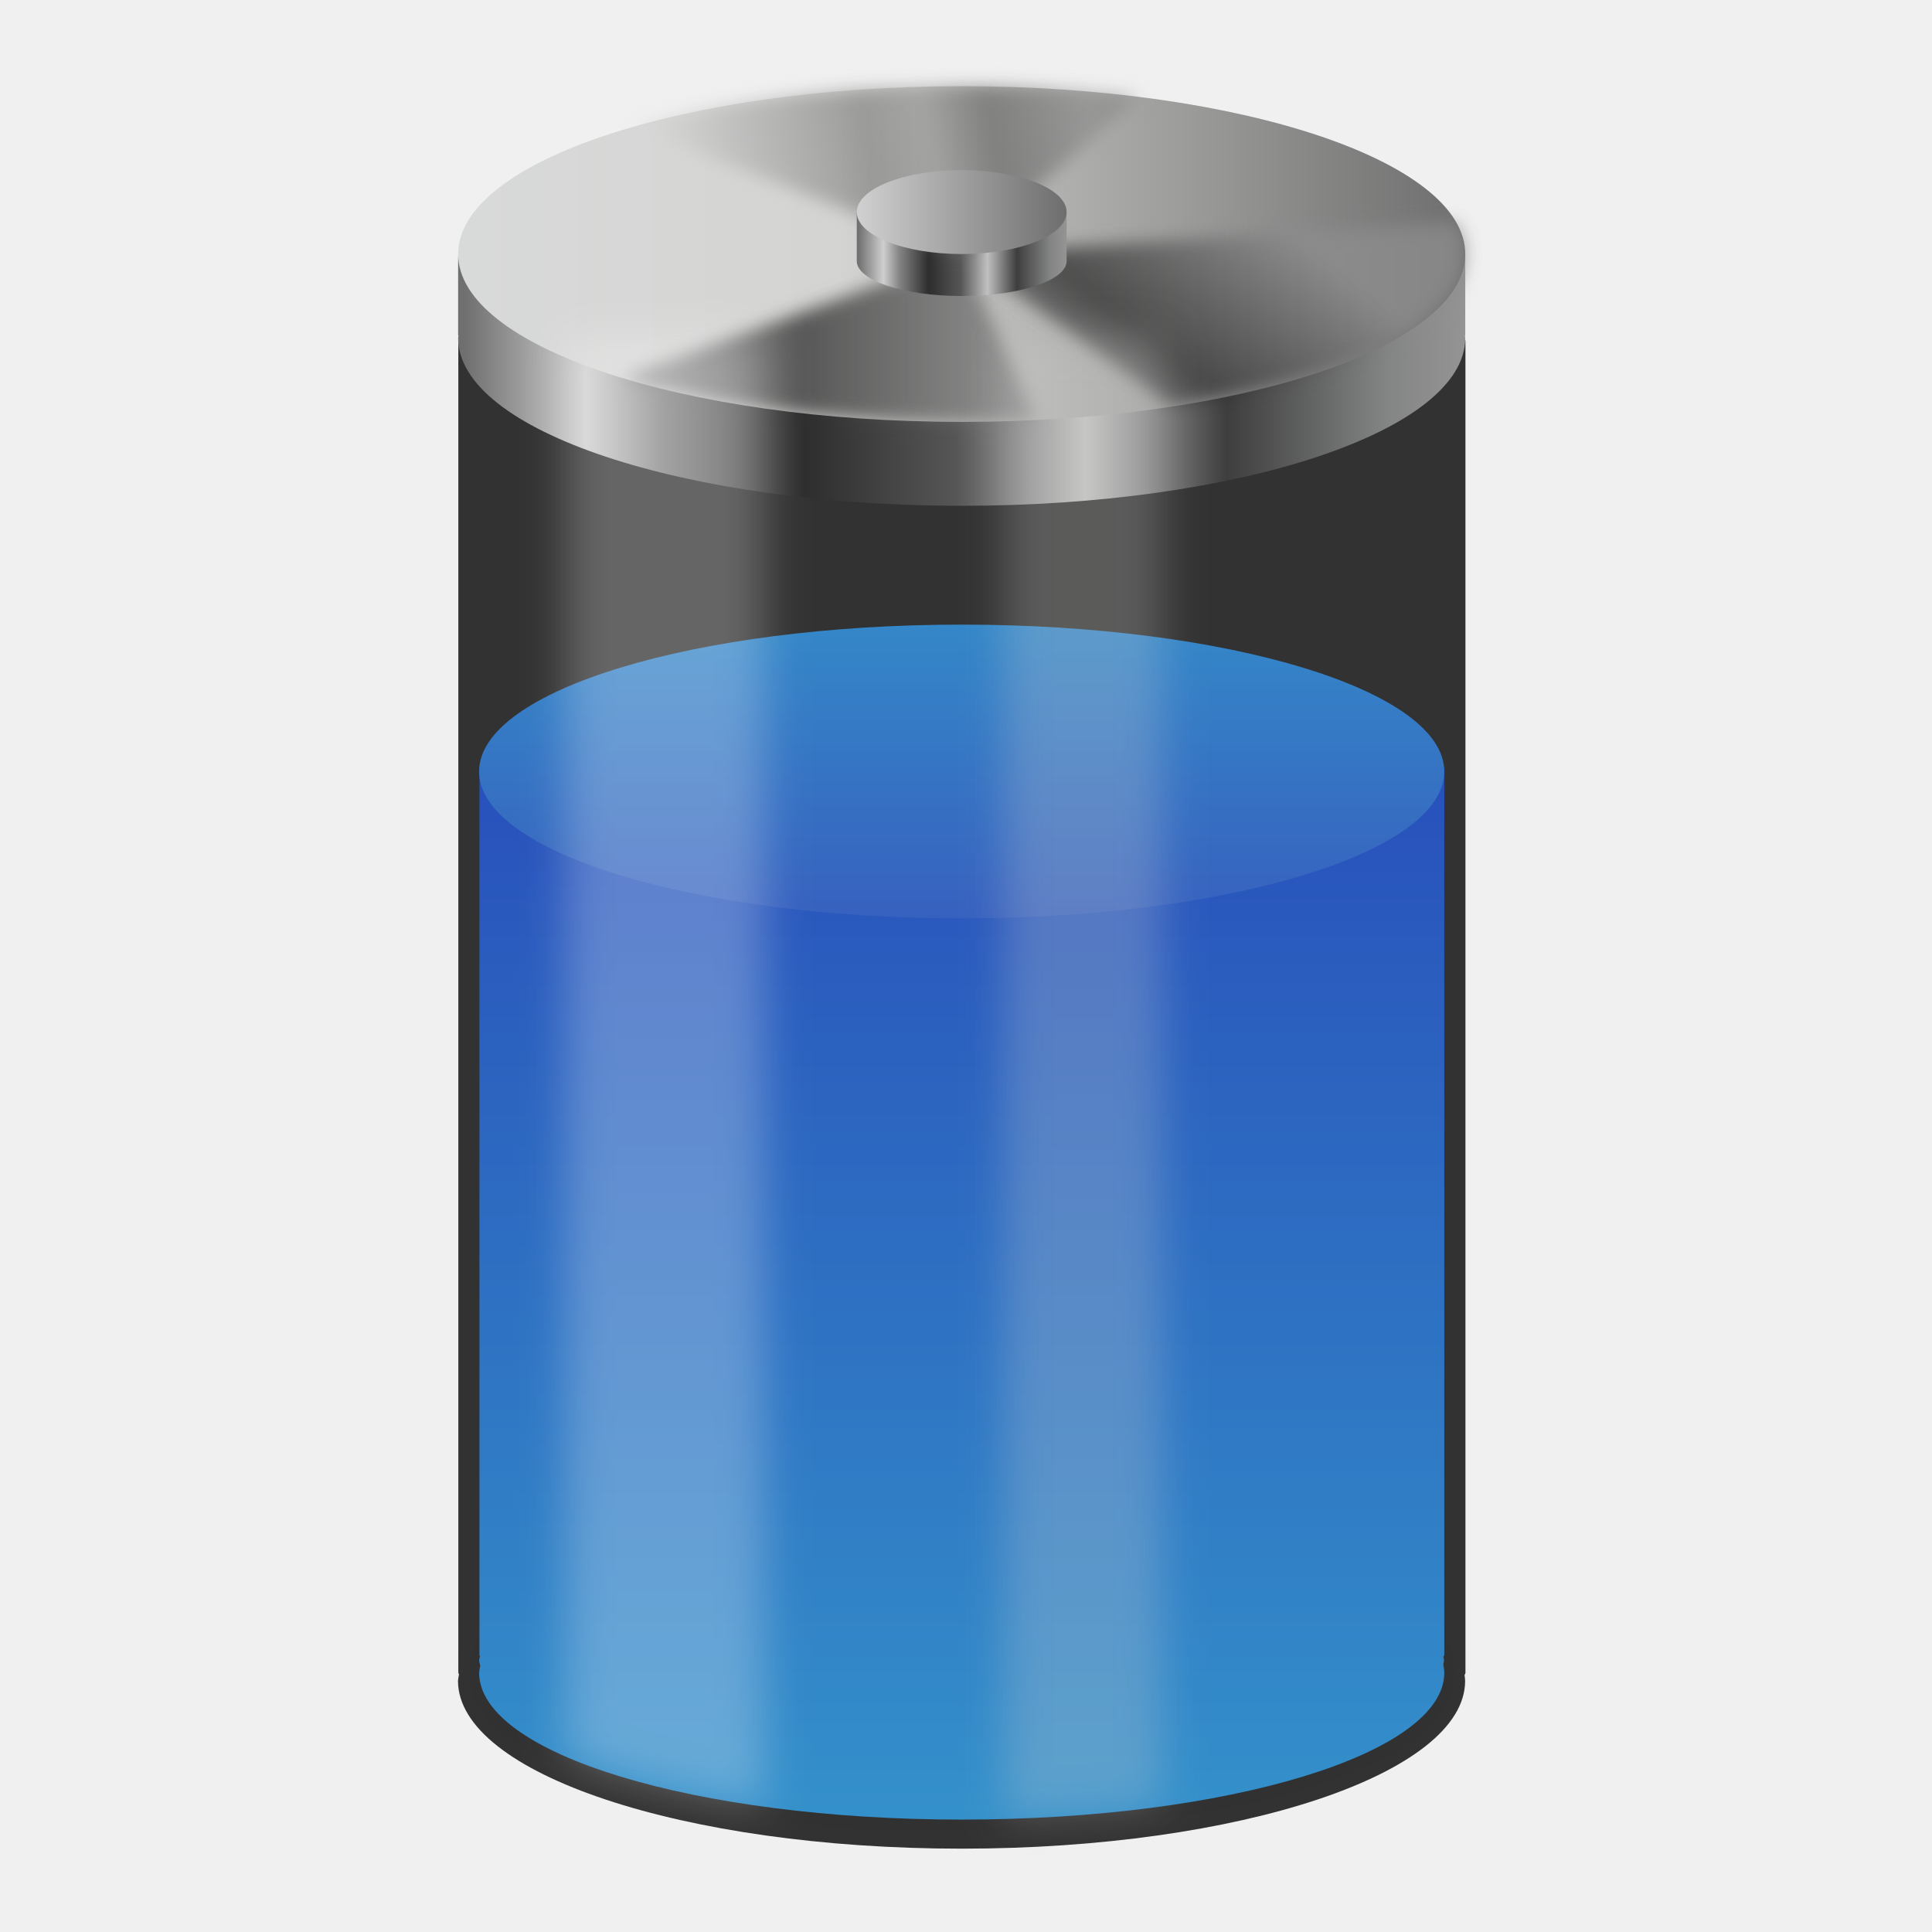
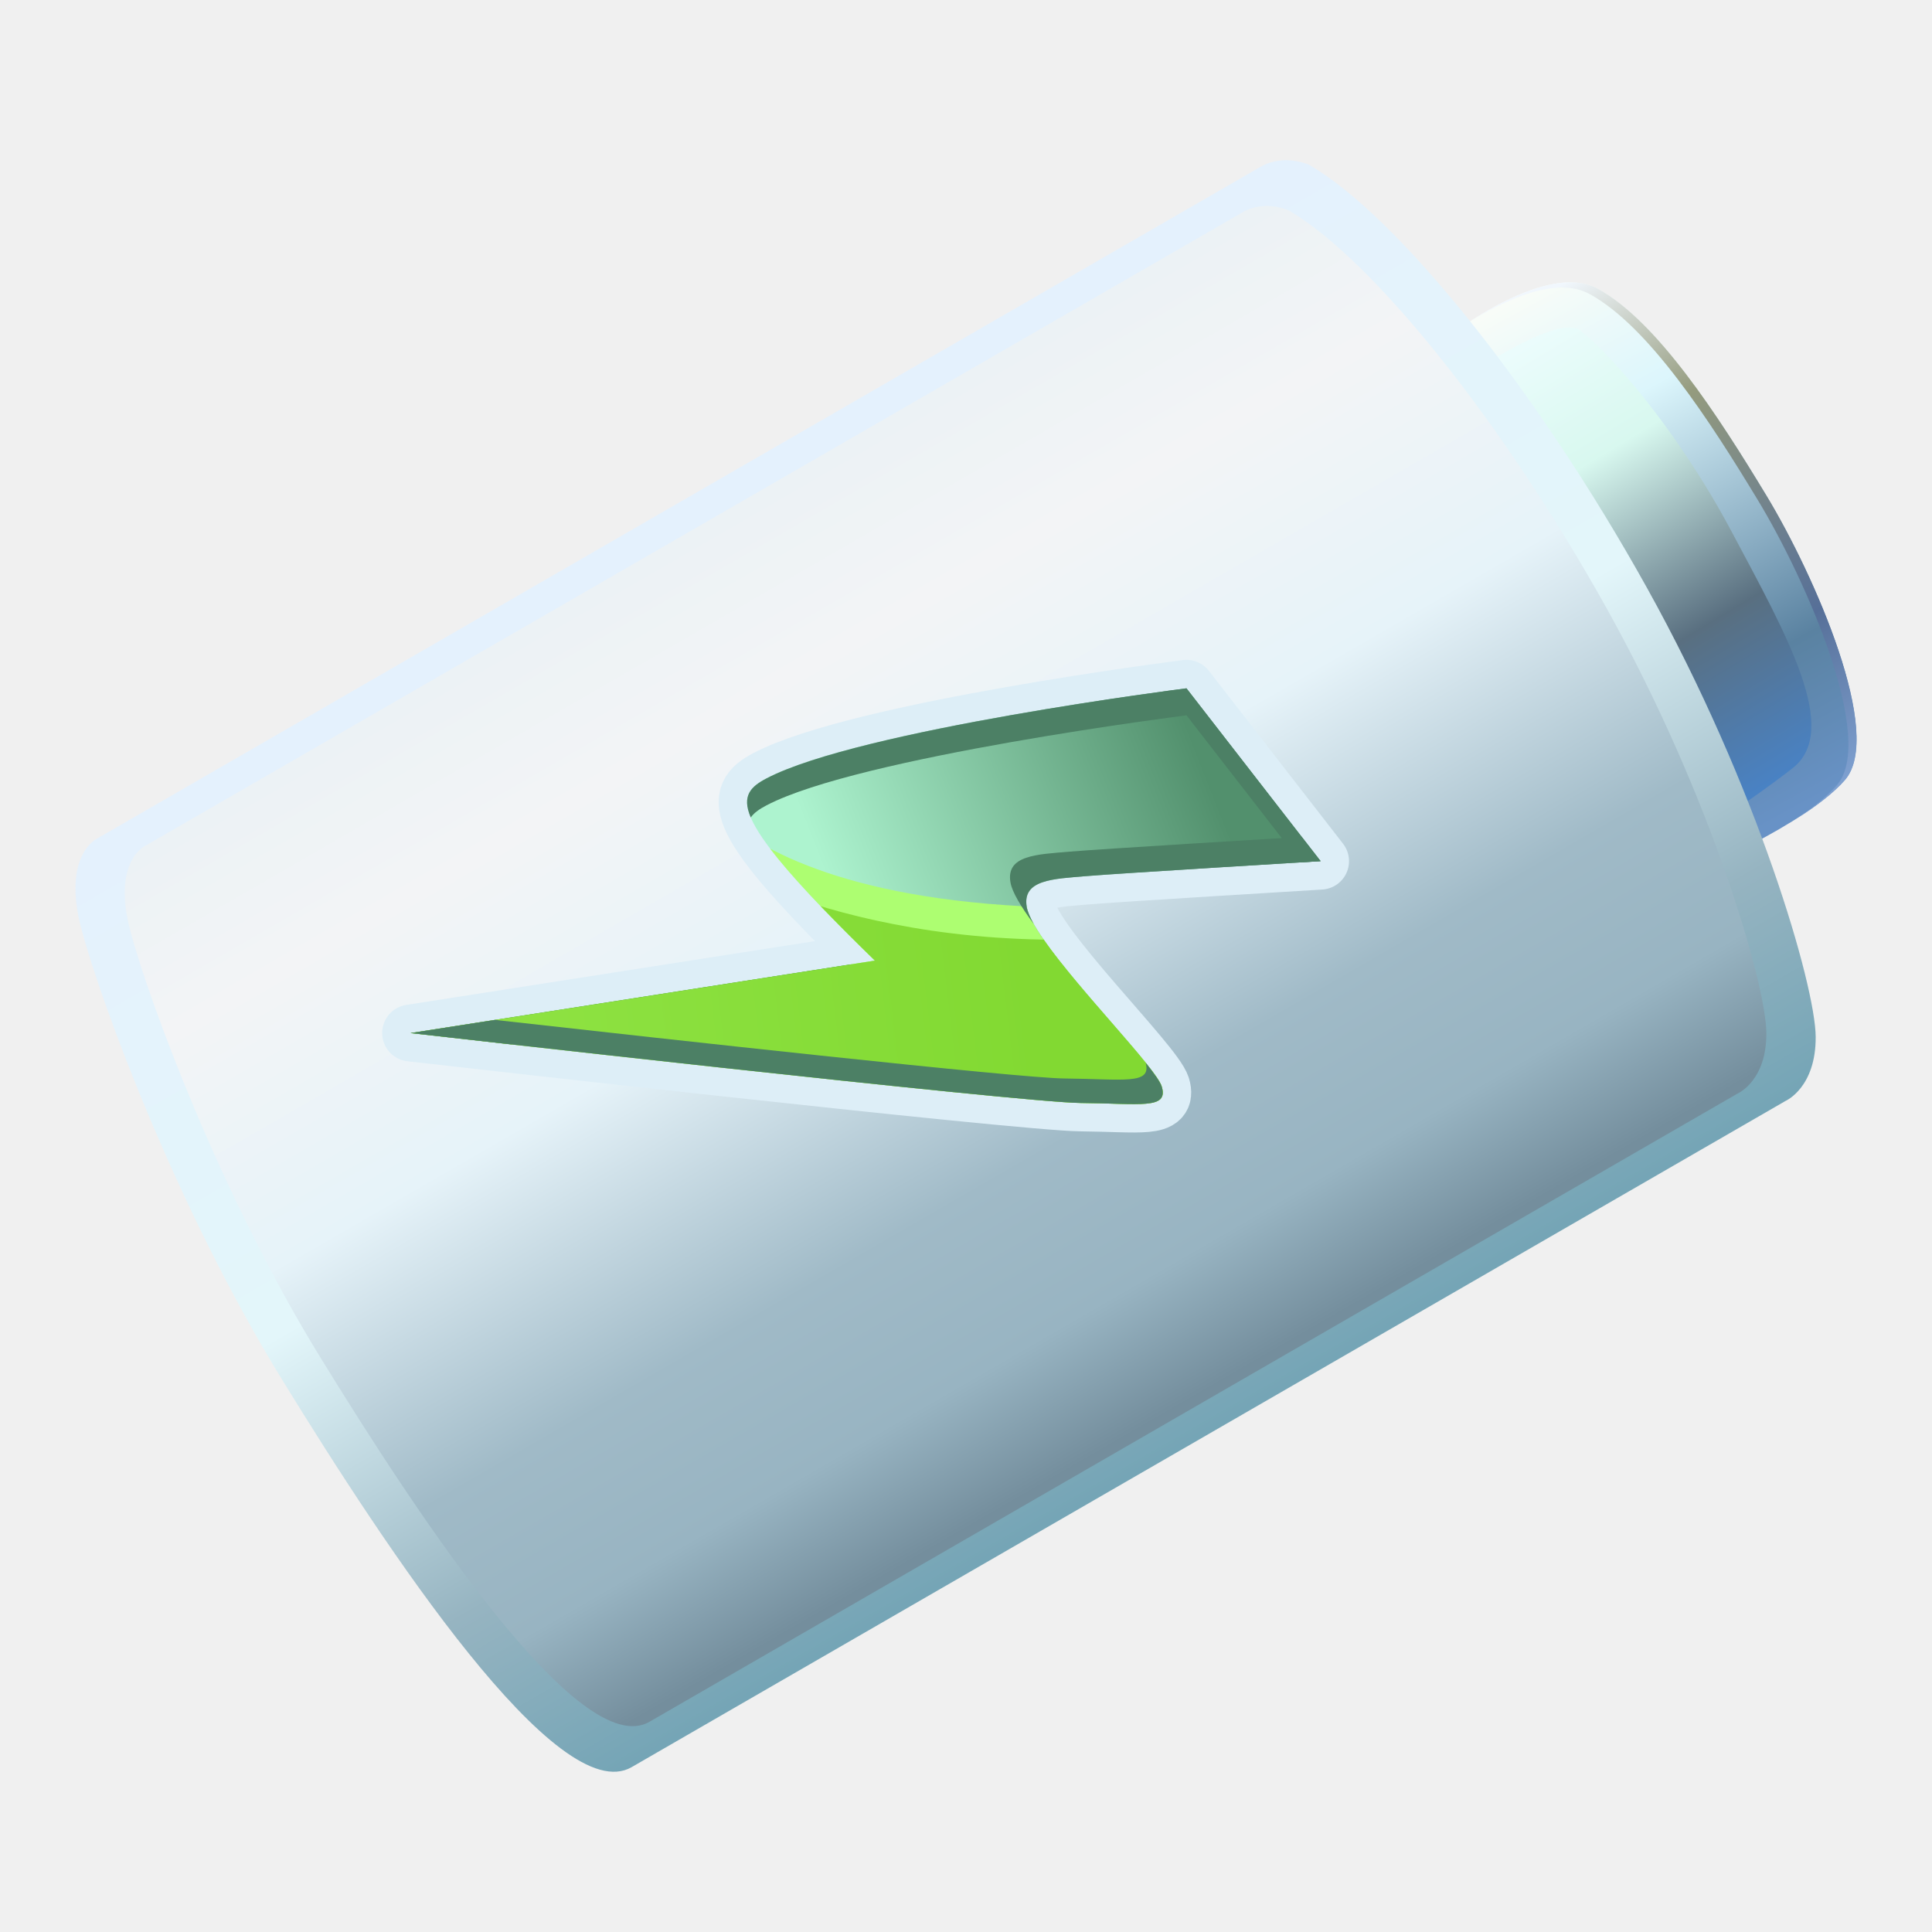
<svg xmlns="http://www.w3.org/2000/svg" xmlns:xlink="http://www.w3.org/1999/xlink" width="64" height="64" version="1.1" viewBox="0 0 16.933 16.933">
  <defs>
-     <linearGradient id="c-3">
-       <stop stop-color="#8d8d8d" offset="0" />
-       <stop stop-color="#2d2d2d" offset=".646" />
-       <stop stop-color="#808080" offset="1" />
+     <linearGradient id="linearGradient159554">
+       <stop stop-color="#8ee242" offset="0" />
+       <stop stop-color="#82d932" offset="1" />
    </linearGradient>
-     <linearGradient id="e">
-       <stop stop-color="#6f6f6f" offset="0" />
-       <stop stop-color="#cecfce" offset=".121" />
-       <stop stop-color="#848484" offset=".197" />
-       <stop stop-color="#2d2d2d" offset=".337" />
-       <stop stop-color="#565656" offset=".489" />
-       <stop stop-color="#c0c0c0" offset=".617" />
-       <stop stop-color="#3e3e3e" offset=".757" />
-       <stop stop-color="#848585" offset=".918" />
-       <stop stop-color="#969596" offset="1" />
+     <linearGradient id="linearGradient135298">
+       <stop stop-color="#52906d" offset="0" />
+       <stop stop-color="#adf3cf" offset="1" />
    </linearGradient>
-     <linearGradient id="m" x1="21" x2="45" y1="6" y2="6" gradientTransform="matrix(1.3222 0 0 1.3222 -11.876 .85724)" gradientUnits="userSpaceOnUse">
-       <stop stop-color="#d8d9d9" offset="0" />
-       <stop stop-color="#d4d4d2" offset=".372" />
-       <stop stop-color="#6d6d6d" offset="1" />
+     <linearGradient id="linearGradient110653">
+       <stop stop-color="#ecf2f5" offset="0" />
+       <stop stop-color="#f3f4f6" offset=".171" />
+       <stop stop-color="#e6f3f9" offset=".427" />
+       <stop stop-color="#a0bac7" offset=".711" />
+       <stop stop-color="#98b4c2" offset=".872" />
+       <stop stop-color="#748e9d" offset="1" />
    </linearGradient>
-     <linearGradient id="l" x1="21" x2="45" y1="6" y2="6" gradientTransform="matrix(.27546 0 0 .33056 22.513 5.5201)" gradientUnits="userSpaceOnUse">
-       <stop stop-color="#d0d0d0" offset="0" />
-       <stop stop-color="#6d6d6d" offset="1" />
+     <linearGradient id="linearGradient105830">
+       <stop stop-color="#e4f1fd" offset="0" />
+       <stop stop-color="#e3f6fa" offset=".49" />
+       <stop stop-color="#96b4c1" offset=".803" />
+       <stop stop-color="#75a5b6" offset="1" />
    </linearGradient>
-     <linearGradient id="k" x1="21" x2="45" y1="6" y2="6" gradientTransform="matrix(1.3222,0,0,1.3222,-11.876,3.5017)" gradientUnits="userSpaceOnUse" xlink:href="#e" />
-     <linearGradient id="j" x1="21" x2="45" y1="6" y2="6" gradientTransform="matrix(.27546 0 0 .27546 22.513 7.3951)" gradientUnits="userSpaceOnUse" xlink:href="#e" />
-     <linearGradient id="i" x1="34" x2="25" y1="8" y2="8" gradientTransform="translate(0,8.9806)" gradientUnits="userSpaceOnUse" xlink:href="#c-3" />
-     <filter id="a-6" x="-.051" y="-.125" width="1.101" height="1.25" color-interpolation-filters="sRGB">
-       <feGaussianBlur stdDeviation="0.208" />
-     </filter>
-     <linearGradient id="h" x1="38" x2="34" y1="4" y2="9" gradientTransform="translate(0,8.9806)" gradientUnits="userSpaceOnUse" xlink:href="#c-3" />
-     <linearGradient id="f" x1="35" x2="24.983" y1="3" y2="4.644" gradientTransform="translate(0,8.9806)" gradientUnits="userSpaceOnUse">
-       <stop stop-color="#818181" offset="0" />
-       <stop stop-color="#454545" offset=".222" />
-       <stop stop-color="#838383" offset=".375" />
-       <stop stop-color="#646563" offset=".515" />
-       <stop stop-color="#d6d6d5" offset="1" />
+     <linearGradient id="linearGradient66613">
+       <stop stop-color="#ebfcfc" offset="0" />
+       <stop stop-color="#d8f8ef" offset=".26" />
+       <stop stop-color="#596f80" offset=".65" />
+       <stop stop-color="#4883c8" offset="1" />
    </linearGradient>
-     <linearGradient id="o" x1="32" x2="32" y1="14.831" y2="21.831" gradientTransform="matrix(1.3222 0 0 1.3222 -10.747 .90394)" gradientUnits="userSpaceOnUse">
-       <stop stop-color="#3487c8" offset="0" />
-       <stop stop-color="#3761bf" offset="1" />
+     <linearGradient id="linearGradient35756">
+       <stop stop-color="#f1f7fd" offset="0" />
+       <stop stop-color="#949b7e" offset=".275" />
+       <stop stop-color="#566f98" offset=".719" />
+       <stop stop-color="#7ea0d0" offset="1" />
    </linearGradient>
-     <linearGradient id="n" x1="32" x2="32" y1="18.178" y2="43.309" gradientTransform="matrix(1.3222 0 0 1.3222 -10.747 .90394)" gradientUnits="userSpaceOnUse">
-       <stop stop-color="#2850bb" offset="0" />
-       <stop stop-color="#3491cb" stop-opacity=".996" offset="1" />
+     <linearGradient id="linearGradient8781">
+       <stop stop-color="#6892c6" offset="0" />
+       <stop stop-color="#5a82a1" offset=".258" />
+       <stop stop-color="#dcf6fc" offset=".759" />
+       <stop stop-color="#f8fcf8" offset="1" />
    </linearGradient>
-     <filter id="s" x="-.039" y="-.129" width="1.078" height="1.257" color-interpolation-filters="sRGB">
-       <feGaussianBlur stdDeviation="0.375" />
-     </filter>
-     <filter id="q" x="-.257" y="-.034" width="1.514" height="1.068" color-interpolation-filters="sRGB">
-       <feGaussianBlur stdDeviation="0.506" />
-     </filter>
-     <filter id="p" x="-.317" y="-.033" width="1.634" height="1.066" color-interpolation-filters="sRGB">
-       <feGaussianBlur stdDeviation="0.498" />
-     </filter>
+     <linearGradient id="linearGradient8783" x1="58.975" x2="55.07" y1="3.758" y2="-3.389" gradientUnits="userSpaceOnUse" xlink:href="#linearGradient8781" />
+     <linearGradient id="linearGradient35758" x1="210.9" x2="225.83" y1="-13.819" y2="12.34" gradientUnits="userSpaceOnUse" xlink:href="#linearGradient35756" />
+     <linearGradient id="linearGradient66615" x1="55.1" x2="58.802" y1="-2.689" y2="3.435" gradientUnits="userSpaceOnUse" xlink:href="#linearGradient66613" />
+     <linearGradient id="linearGradient105832" x1="43.232" x2="50.706" y1="-.515" y2="12.432" gradientUnits="userSpaceOnUse" xlink:href="#linearGradient105830" />
+     <linearGradient id="linearGradient110655" x1="43.357" x2="50.313" y1=".037" y2="12.085" gradientUnits="userSpaceOnUse" xlink:href="#linearGradient110653" />
+     <linearGradient id="linearGradient135300" x1="50.426" x2="45.343" y1="2.289" y2="4.292" gradientUnits="userSpaceOnUse" xlink:href="#linearGradient135298" />
+     <linearGradient id="linearGradient159556" x1="155.76" x2="182.62" y1="25.058" y2="21.826" gradientUnits="userSpaceOnUse" xlink:href="#linearGradient159554" />
  </defs>
-   <g transform="matrix(.26458 0 0 .26458 .077291 -.18344)" image-rendering="optimizeSpeed">
-     <g transform="matrix(1.0513 0 0 1.0513 -1.6184 -.18192)" fill-rule="evenodd">
-       <g stroke-width="1.322">
-         <path d="m15.884 11.407c-0.1 0-0.181 0.081-0.181 0.181v41.95c0 0.02 0.015 0.034 0.021 0.052a15.867 5.289 0 0 0-0.031 0.204 15.867 5.289 0 0 0 15.867 5.289 15.867 5.289 0 0 0 15.867-5.289 15.867 5.289 0 0 0-0.018-0.183c0.011-0.024 0.028-0.044 0.028-0.072v-41.95c0-0.1-0.081-0.181-0.181-0.181z" fill="#323232" style="paint-order:stroke fill markers" />
-         <path d="m31.564 6.193a15.867 5.289 0 0 0-13.726 2.644h-2.056c-0.047 0-0.085 0.038-0.085 0.085v2.474c0 0.006 0.009 5e-3 0.01 0.01a15.867 5.289 0 0 0-0.01 0.075 15.867 5.289 0 0 0 15.867 5.289 15.867 5.289 0 0 0 15.867-5.289 15.867 5.289 0 0 0-0.008-0.077c6.56e-4 -0.004 0.008-0.003 0.008-0.008v-2.474c0-0.047-0.038-0.085-0.085-0.085h-2.061a15.867 5.289 0 0 0-13.721-2.644z" fill="url(#k)" style="paint-order:stroke fill markers" />
-         <ellipse cx="31.564" cy="8.837" rx="15.867" ry="5.289" fill="url(#m)" style="paint-order:stroke fill markers" />
-       </g>
-       <path transform="matrix(1.3222,0,0,1.3222,-10.747,-10.97)" d="m33.79 18.936a12 4 0 0 1-9.881-1.001l8.091-2.954z" fill="url(#i)" filter="url(#a-6)" opacity=".75" style="paint-order:stroke fill markers" />
-       <path transform="matrix(1.3222,0,0,1.3222,-10.747,-10.97)" d="m43.783 14.223a12 4 0 0 1-6.765 4.391l-5.017-3.634z" fill="url(#h)" filter="url(#a-6)" opacity=".75" style="paint-order:stroke fill markers" />
-       <path d="m31.564 6.964c-1.18 3.755e-4 -2.27 0.21-2.86 0.551h-0.428c-0.01 0-0.018 0.008-0.018 0.018v1.507c0 0.001 2e-3 0.001 0.002 0.002-8.16e-4 0.005-0.002 0.01-0.002 0.016 2e-6 0.609 1.48 1.102 3.306 1.102s3.306-0.493 3.306-1.102c-4.11e-4 -0.005-9.4e-4 -0.011-0.002-0.016 1.36e-4 -8.542e-4 0.002-7.273e-4 0.002-0.002v-1.507c0-0.01-0.008-0.018-0.018-0.018h-0.429c-0.59-0.34-1.679-0.55-2.858-0.551z" fill="url(#j)" stroke-width="1.322" style="paint-order:stroke fill markers" />
-       <path transform="matrix(1.3222,0,0,1.3222,-10.747,-10.97)" d="m24.143 11.957a12 4 0 0 1 12.08-0.721l-4.223 3.744z" fill="url(#f)" filter="url(#a-6)" opacity=".5" style="paint-order:stroke fill markers" />
-       <ellipse cx="31.564" cy="7.515" rx="3.306" ry="1.322" fill="url(#l)" stroke-width="1.322" style="paint-order:stroke fill markers" />
-       <ellipse transform="matrix(1.3222,0,0,1.3222,-10.747,-10.97)" cx="32" cy="48.789" rx="11.5" ry="3.5" fill-opacity=".996" filter="url(#s)" opacity=".05" style="paint-order:stroke fill markers" />
-       <path d="m16.542 24.939c-0.096 0-0.173 0.055-0.173 0.121v27.921c0 0.013 0.012 0.024 0.018 0.036a15.2 3.52 0 0 0-0.028 0.134 15.2 3.52 0 0 0 0.036 0.168 15.206 4.628 0 0 0-0.036 0.22 15.206 4.628 0 0 0 15.206 4.628 15.206 4.628 0 0 0 15.206-4.628 15.206 4.628 0 0 0-0.031-0.258 15.2 3.52 0 0 0 0.021-0.129 15.2 3.52 0 0 0-0.018-0.121c0.011-0.016 0.028-0.03 0.028-0.049v-27.921c0-0.067-0.077-0.121-0.173-0.121z" fill="url(#n)" stroke-width="1.322" style="paint-order:stroke fill markers" />
-       <ellipse cx="31.564" cy="25.142" rx="15.206" ry="4.628" fill="url(#o)" stroke-width="1.322" style="paint-order:stroke fill markers" />
-       <path transform="matrix(1.3222,0,0,1.2958,-10.747,1.1135)" d="m33.016 7.943v36.039a12 4 0 0 0 3.768-0.316v-35.723z" fill="#d6d6d5" filter="url(#p)" opacity=".25" style="paint-order:stroke fill markers" />
-       <path transform="matrix(1.3222,0,0,1.2974,-10.747,1.1012)" d="m22.564 7.943v34.521a12 4 0 0 0 4.727 1.211v-35.732z" fill="#fff" fill-opacity=".996" filter="url(#q)" opacity=".25" style="paint-order:stroke fill markers" />
+   <g>
+     <path d="m53.812-2.627s1.623-1.396 2.449-0.941c0.826 0.455 1.677 1.769 2.351 2.883 0.674 1.114 1.651 3.344 1.097 3.977-0.554 0.633-2.122 1.284-2.122 1.284l-4.548-6.752z" fill="url(#linearGradient8783)" />
+     <path d="m53.87-1.963s1.761-1.319 2.147-1.022c0.386 0.297 1.326 1.334 2.106 2.796 0.797 1.495 1.528 2.79 0.856 3.316-0.672 0.526-1.969 1.359-1.969 1.359l-3.898-5.927z" fill="url(#linearGradient66615)" />
+     <path transform="scale(.26458)" d="m211.18-13.83c-1.754 0.003-3.877 1.134-5.463 2.178 2.034-1.276 4.745-2.522 6.502-1.555 3.124 1.719 6.338 6.687 8.885 10.898 2.547 4.211 6.239 12.639 4.146 15.031-0.523 0.598-1.285 1.2-2.135 1.768 1.02-0.647 1.958-1.349 2.568-2.047 2.092-2.393-1.601-10.82-4.148-15.031-2.547-4.211-5.761-9.179-8.885-10.898-0.439-0.242-0.938-0.345-1.471-0.344zm-8.107 4.088-2.6 1.52 0.014 0.02 2.475-1.447s0.08-0.065 0.111-0.092z" fill="url(#linearGradient35758)" />
+     <path d="m52.24-5.295s-0.352-0.172-0.692 0.024c-0.34 0.197-16.239 9.376-16.239 9.376s-0.504 0.225-0.224 1.272c0.28 1.047 1.336 3.904 2.803 6.291 1.467 2.388 3.855 6 4.88 5.408 1.026-0.592 16.115-9.304 16.115-9.304s0.425-0.185 0.42-0.896c-0.005-0.711-0.81-3.491-2.358-6.272-1.548-2.782-3.467-5.172-4.705-5.898z" fill="url(#linearGradient105832)" />
+     <path d="m51.952-4.66s-0.332-0.163-0.653 0.023c-0.321 0.185-15.319 8.844-15.319 8.844s-0.476 0.212-0.211 1.2c0.265 0.987 1.26 3.683 2.644 5.935 1.384 2.252 3.636 5.66 4.603 5.101 0.967-0.558 15.202-8.777 15.202-8.777s0.401-0.175 0.396-0.845c-0.005-0.671-0.764-3.293-2.224-5.917-1.46-2.624-3.271-4.878-4.439-5.564z" fill="url(#linearGradient110655)" />
+     <path transform="scale(.26458)" d="m168.95 16.055c0.063 0.034 0.124 0.068 0.189 0.102 0.133 0.068 0.268 0.136 0.408 0.203s0.284 0.135 0.432 0.201 0.3 0.132 0.455 0.197c0.156 0.065 0.315 0.129 0.479 0.193 0.164 0.064 0.332 0.127 0.504 0.189 0.172 0.063 0.347 0.125 0.527 0.186s0.364 0.121 0.553 0.18c0.189 0.059 0.382 0.117 0.58 0.174 0.198 0.057 0.401 0.113 0.607 0.168s0.417 0.108 0.633 0.16c0.216 0.052 0.437 0.105 0.662 0.154 0.225 0.05 0.457 0.098 0.691 0.145 0.235 0.047 0.474 0.091 0.719 0.135s0.493 0.086 0.748 0.127c0.255 0.041 0.514 0.08 0.779 0.117 0.265 0.037 0.535 0.072 0.811 0.105 0.275 0.034 0.556 0.066 0.842 0.096 0.286 0.03 0.576 0.058 0.873 0.084 0.297 0.026 0.599 0.049 0.906 0.07s0.621 0.041 0.939 0.059c0.067 0.004 0.137 0.006 0.205 0.01-0.223-1.42 1.424-1.45 3.123-1.598 1.628-0.141 12.391-0.791 12.391-0.791l-7.078-9.121s-17.265 2.182-22.168 4.752c-1.127 0.591-1.656 1.271 0.189 3.703z" fill="#e0eef8" />
+     <path transform="scale(.26458)" d="m171.62 19.094c0.116 0.035 0.218 0.071 0.338 0.105 0.527 0.153 1.084 0.302 1.672 0.445 0.294 0.071 0.597 0.141 0.906 0.209 0.309 0.068 0.624 0.132 0.947 0.195 0.324 0.063 0.656 0.124 0.994 0.182 0.338 0.058 0.684 0.113 1.037 0.164 0.353 0.051 0.713 0.098 1.08 0.143 0.367 0.044 0.74 0.085 1.121 0.121s0.771 0.068 1.166 0.096 0.798 0.05 1.207 0.068c0.409 0.018 0.825 0.031 1.248 0.039 0.019 3.44e-4 0.039-3.22e-4 0.059 0-0.486-0.7-0.822-1.304-0.895-1.725-0.002-0.009-0.002-0.018-0.004-0.027-0.068-0.003-0.138-0.006-0.205-0.01-0.319-0.017-0.632-0.037-0.939-0.059s-0.61-0.044-0.906-0.07c-0.297-0.026-0.587-0.054-0.873-0.084-0.286-0.03-0.567-0.062-0.842-0.096-0.275-0.034-0.546-0.068-0.811-0.105-0.265-0.037-0.525-0.077-0.779-0.117-0.255-0.041-0.503-0.083-0.748-0.127s-0.484-0.088-0.719-0.135c-0.235-0.047-0.466-0.095-0.691-0.145-0.225-0.05-0.446-0.102-0.662-0.154-0.216-0.052-0.426-0.105-0.633-0.16s-0.41-0.111-0.607-0.168c-0.198-0.057-0.391-0.115-0.58-0.174-0.189-0.059-0.372-0.119-0.553-0.18s-0.356-0.123-0.527-0.186c-0.172-0.063-0.34-0.125-0.504-0.189-0.164-0.064-0.323-0.128-0.479-0.193-0.156-0.065-0.307-0.131-0.455-0.197s-0.292-0.134-0.432-0.201-0.276-0.135-0.408-0.203c-0.065-0.033-0.126-0.068-0.189-0.102 0.608 0.801 1.48 1.798 2.666 3.039z" fill="#e0eef8" />
+   </g>
+   <path d="m52.389 4.424-1.873-2.414s-4.568 0.577-5.865 1.257c-0.463 0.243-0.547 0.542 1.514 2.545l-6.484 1.012s8.509 0.969 9.353 0.976c0.844 0.008 1.233 0.094 1.137-0.228-0.096-0.323-1.793-1.972-1.885-2.509-0.066-0.383 0.373-0.391 0.825-0.43 0.431-0.037 3.278-0.209 3.278-0.209z" fill="none" stroke="#ddeef7" stroke-linecap="round" stroke-linejoin="round" stroke-width=".794" />
+   <g>
+     <path d="m52.389 4.424-1.873-2.414s-4.568 0.577-5.865 1.257c-0.463 0.243-0.547 0.542 1.514 2.545l-6.484 1.012s8.509 0.969 9.353 0.976c0.844 0.008 1.233 0.094 1.137-0.228-0.096-0.323-1.793-1.972-1.885-2.509-0.066-0.383 0.373-0.391 0.825-0.43 0.431-0.037 3.278-0.209 3.278-0.209z" fill="url(#linearGradient135300)" />
+     <path transform="scale(.26458)" d="m168.95 16.055c1.019 1.344 2.76 3.221 5.531 5.916l-24.508 3.824s32.162 3.661 35.352 3.689c3.19 0.029 4.659 0.356 4.297-0.863-0.362-1.22-6.775-7.455-7.125-9.484-0.002-0.009-0.002-0.018-0.004-0.027-0.068-0.003-0.138-0.006-0.205-0.01-0.319-0.017-0.632-0.037-0.939-0.059s-0.61-0.044-0.906-0.07c-0.297-0.026-0.587-0.054-0.873-0.084-0.286-0.03-0.567-0.062-0.842-0.096-0.275-0.034-0.546-0.068-0.811-0.105-0.265-0.037-0.525-0.077-0.779-0.117-0.255-0.041-0.503-0.083-0.748-0.127s-0.484-0.088-0.719-0.135c-0.235-0.047-0.466-0.095-0.691-0.145-0.225-0.05-0.446-0.102-0.662-0.154-0.216-0.052-0.426-0.105-0.633-0.16s-0.41-0.111-0.607-0.168c-0.198-0.057-0.391-0.115-0.58-0.174-0.189-0.059-0.372-0.119-0.553-0.18s-0.356-0.123-0.527-0.186c-0.172-0.063-0.34-0.125-0.504-0.189-0.164-0.064-0.323-0.128-0.479-0.193-0.156-0.065-0.307-0.131-0.455-0.197s-0.292-0.134-0.432-0.201-0.276-0.135-0.408-0.203c-0.065-0.033-0.126-0.068-0.189-0.102z" fill="#adfe71" />
+     <path transform="scale(.26458)" d="m190.93 7.6s-17.265 2.182-22.168 4.752c-0.819 0.429-1.325 0.904-0.832 2.064 0.181-0.257 0.476-0.454 0.832-0.641 4.903-2.57 22.168-4.752 22.168-4.752l6.021 7.762c0.176-0.011 1.057-0.064 1.057-0.064zm-17.695 14.566-23.26 3.629s2.123 0.242 5.299 0.598l19.209-2.998c-0.444-0.432-0.855-0.837-1.248-1.228z" fill="#4c8065" />
+     <path transform="scale(.26458)" d="m171.62 19.094c0.803 0.84 1.746 1.789 2.865 2.877l-24.508 3.824s32.162 3.661 35.352 3.689c3.19 0.029 4.659 0.356 4.297-0.863-0.287-0.967-4.373-5.083-6.231-7.76-0.019-3.22e-4 -0.039 3.44e-4 -0.059 0-0.423-0.008-0.839-0.021-1.248-0.039-0.409-0.018-0.812-0.041-1.207-0.068s-0.785-0.059-1.166-0.096-0.754-0.077-1.121-0.121c-0.367-0.044-0.727-0.091-1.08-0.143-0.353-0.051-0.699-0.107-1.037-0.164-0.338-0.058-0.67-0.119-0.994-0.182-0.324-0.063-0.638-0.128-0.947-0.195-0.309-0.068-0.612-0.138-0.906-0.209-0.588-0.143-1.144-0.292-1.672-0.445-0.12-0.035-0.221-0.07-0.338-0.105z" fill="url(#linearGradient159556)" />
+     <path transform="scale(.26458)" d="m197.01 15.438c-0.261 0.016-10.644 0.642-12.252 0.781-1.71 0.148-3.369 0.177-3.119 1.625 0.088 0.511 0.561 1.29 1.225 2.188-0.195-0.348-0.325-0.652-0.367-0.895-0.25-1.448 1.409-1.477 3.119-1.625 1.628-0.141 12.391-0.791 12.391-0.791zm-42.586 9.662-4.451 0.695s32.162 3.661 35.352 3.689c3.19 0.029 4.659 0.356 4.297-0.863-0.072-0.243-0.391-0.69-0.848-1.258 0.323 1.178-1.148 0.857-4.307 0.828-2.375-0.021-20.778-2.054-30.043-3.092z" fill="#4c8065" />
+   </g>
+   <g transform="matrix(.6276 0 0 .6276 -21.305 4.7711)">
+     <g>
+       <path d="m53.812-2.627s1.623-1.396 2.449-0.941c0.826 0.455 1.677 1.769 2.351 2.883 0.674 1.114 1.651 3.344 1.097 3.977-0.554 0.633-2.122 1.284-2.122 1.284l-4.548-6.752z" fill="url(#linearGradient8783)" />
+       <path d="m53.87-1.963s1.761-1.319 2.147-1.022c0.386 0.297 1.326 1.334 2.106 2.796 0.797 1.495 1.528 2.79 0.856 3.316-0.672 0.526-1.969 1.359-1.969 1.359l-3.898-5.927z" fill="url(#linearGradient66615)" />
+       <path transform="scale(.26458)" d="m211.18-13.83c-1.754 0.003-3.877 1.134-5.463 2.178 2.034-1.276 4.745-2.522 6.502-1.555 3.124 1.719 6.338 6.687 8.885 10.898 2.547 4.211 6.239 12.639 4.146 15.031-0.523 0.598-1.285 1.2-2.135 1.768 1.02-0.647 1.958-1.349 2.568-2.047 2.092-2.393-1.601-10.82-4.148-15.031-2.547-4.211-5.761-9.179-8.885-10.898-0.439-0.242-0.938-0.345-1.471-0.344zm-8.107 4.088-2.6 1.52 0.014 0.02 2.475-1.447s0.08-0.065 0.111-0.092z" fill="url(#linearGradient35758)" />
+       <path d="m52.24-5.295s-0.352-0.172-0.692 0.024c-0.34 0.197-16.239 9.376-16.239 9.376s-0.504 0.225-0.224 1.272c0.28 1.047 1.336 3.904 2.803 6.291 1.467 2.388 3.855 6 4.88 5.408 1.026-0.592 16.115-9.304 16.115-9.304s0.425-0.185 0.42-0.896c-0.005-0.711-0.81-3.491-2.358-6.272-1.548-2.782-3.467-5.172-4.705-5.898z" fill="url(#linearGradient105832)" />
+       <path d="m51.952-4.66s-0.332-0.163-0.653 0.023c-0.321 0.185-15.319 8.844-15.319 8.844s-0.476 0.212-0.211 1.2c0.265 0.987 1.26 3.683 2.644 5.935 1.384 2.252 3.636 5.66 4.603 5.101 0.967-0.558 15.202-8.777 15.202-8.777s0.401-0.175 0.396-0.845c-0.005-0.671-0.764-3.293-2.224-5.917-1.46-2.624-3.271-4.878-4.439-5.564z" fill="url(#linearGradient110655)" />
+       <path transform="scale(.26458)" d="m168.95 16.055c0.063 0.034 0.124 0.068 0.189 0.102 0.133 0.068 0.268 0.136 0.408 0.203 0.14 0.067 0.284 0.135 0.432 0.201 0.148 0.066 0.3 0.132 0.455 0.197 0.156 0.065 0.315 0.129 0.479 0.193 0.164 0.064 0.332 0.127 0.504 0.189 0.172 0.063 0.347 0.125 0.527 0.186 0.18 0.061 0.364 0.121 0.553 0.18 0.189 0.059 0.382 0.117 0.58 0.174 0.198 0.057 0.401 0.113 0.607 0.168 0.207 0.055 0.417 0.108 0.633 0.16 0.216 0.052 0.437 0.105 0.662 0.154 0.225 0.05 0.457 0.098 0.691 0.145 0.235 0.047 0.474 0.091 0.719 0.135 0.245 0.044 0.493 0.086 0.748 0.127 0.255 0.041 0.514 0.08 0.779 0.117 0.265 0.037 0.535 0.072 0.811 0.105 0.275 0.034 0.556 0.066 0.842 0.096 0.286 0.03 0.576 0.058 0.873 0.084 0.297 0.026 0.599 0.049 0.906 0.07s0.621 0.041 0.939 0.059c0.067 0.004 0.137 0.006 0.205 0.01-0.223-1.42 1.424-1.45 3.123-1.598 1.628-0.141 12.391-0.791 12.391-0.791l-7.078-9.121s-17.265 2.182-22.168 4.752c-1.127 0.591-1.656 1.271 0.189 3.703z" fill="#e0eef8" />
+       <path transform="scale(.26458)" d="m171.62 19.094c0.116 0.035 0.218 0.071 0.338 0.105 0.527 0.153 1.084 0.302 1.672 0.445 0.294 0.071 0.597 0.141 0.906 0.209 0.309 0.068 0.624 0.132 0.947 0.195 0.324 0.063 0.656 0.124 0.994 0.182 0.338 0.058 0.684 0.113 1.037 0.164 0.353 0.051 0.713 0.098 1.08 0.143 0.367 0.044 0.74 0.085 1.121 0.121 0.381 0.036 0.771 0.068 1.166 0.096s0.798 0.05 1.207 0.068 0.825 0.031 1.248 0.039c0.019 3.44e-4 0.039-3.22e-4 0.059 0-0.486-0.7-0.822-1.304-0.895-1.725-2e-3 -0.009-2e-3 -0.018-4e-3 -0.027-0.068-0.004-0.138-0.006-0.205-0.01-0.319-0.017-0.632-0.037-0.939-0.059s-0.61-0.044-0.906-0.07c-0.297-0.026-0.587-0.054-0.873-0.084-0.286-0.03-0.567-0.062-0.842-0.096s-0.546-0.068-0.811-0.105c-0.265-0.037-0.525-0.077-0.779-0.117-0.255-0.041-0.503-0.083-0.748-0.127-0.245-0.044-0.484-0.088-0.719-0.135-0.235-0.047-0.466-0.095-0.691-0.145-0.225-0.05-0.446-0.102-0.662-0.154-0.216-0.052-0.426-0.105-0.633-0.16-0.207-0.055-0.41-0.111-0.607-0.168-0.198-0.057-0.391-0.115-0.58-0.174-0.189-0.059-0.372-0.119-0.553-0.18-0.18-0.061-0.356-0.123-0.527-0.186-0.172-0.063-0.34-0.125-0.504-0.189-0.164-0.064-0.323-0.128-0.479-0.193-0.156-0.065-0.307-0.131-0.455-0.197-0.148-0.066-0.292-0.134-0.432-0.201-0.14-0.067-0.276-0.135-0.408-0.203-0.065-0.033-0.126-0.068-0.189-0.102 0.608 0.801 1.48 1.798 2.666 3.039z" fill="#e0eef8" />
+     </g>
+     <path d="m52.389 4.424-1.873-2.414s-4.568 0.577-5.865 1.257c-0.463 0.243-0.547 0.542 1.514 2.545l-6.484 1.012s8.509 0.969 9.353 0.976c0.844 0.008 1.233 0.094 1.137-0.228-0.096-0.323-1.793-1.972-1.885-2.509-0.066-0.383 0.373-0.391 0.825-0.43 0.431-0.037 3.278-0.209 3.278-0.209z" fill="none" stroke="#ddeef7" stroke-linecap="round" stroke-linejoin="round" stroke-width=".794" />
+     <g>
+       <path d="m52.389 4.424-1.873-2.414s-4.568 0.577-5.865 1.257c-0.463 0.243-0.547 0.542 1.514 2.545l-6.484 1.012s8.509 0.969 9.353 0.976c0.844 0.008 1.233 0.094 1.137-0.228-0.096-0.323-1.793-1.972-1.885-2.509-0.066-0.383 0.373-0.391 0.825-0.43 0.431-0.037 3.278-0.209 3.278-0.209z" fill="url(#linearGradient135300)" />
+       <path transform="scale(.26458)" d="m168.95 16.055c1.019 1.344 2.76 3.221 5.531 5.916l-24.508 3.824s32.162 3.661 35.352 3.689c3.19 0.029 4.659 0.356 4.297-0.863-0.362-1.22-6.775-7.455-7.125-9.484-2e-3 -0.009-2e-3 -0.018-4e-3 -0.027-0.068-0.004-0.138-0.006-0.205-0.01-0.319-0.017-0.632-0.037-0.939-0.059s-0.61-0.044-0.906-0.07c-0.297-0.026-0.587-0.054-0.873-0.084-0.286-0.03-0.567-0.062-0.842-0.096s-0.546-0.068-0.811-0.105c-0.265-0.037-0.525-0.077-0.779-0.117-0.255-0.041-0.503-0.083-0.748-0.127-0.245-0.044-0.484-0.088-0.719-0.135-0.235-0.047-0.466-0.095-0.691-0.145-0.225-0.05-0.446-0.102-0.662-0.154-0.216-0.052-0.426-0.105-0.633-0.16-0.207-0.055-0.41-0.111-0.607-0.168-0.198-0.057-0.391-0.115-0.58-0.174-0.189-0.059-0.372-0.119-0.553-0.18-0.18-0.061-0.356-0.123-0.527-0.186-0.172-0.063-0.34-0.125-0.504-0.189-0.164-0.064-0.323-0.128-0.479-0.193-0.156-0.065-0.307-0.131-0.455-0.197-0.148-0.066-0.292-0.134-0.432-0.201-0.14-0.067-0.276-0.135-0.408-0.203-0.065-0.033-0.126-0.068-0.189-0.102z" fill="#adfe71" />
+       <path transform="scale(.26458)" d="m190.93 7.6s-17.265 2.182-22.168 4.752c-0.819 0.429-1.325 0.904-0.832 2.064 0.181-0.257 0.476-0.454 0.832-0.641 4.903-2.57 22.168-4.752 22.168-4.752l6.021 7.762c0.176-0.011 1.057-0.064 1.057-0.064zm-17.695 14.566-23.26 3.629s2.123 0.242 5.299 0.598l19.209-2.998c-0.444-0.432-0.855-0.837-1.248-1.228z" fill="#4c8065" />
+       <path transform="scale(.26458)" d="m171.62 19.094c0.803 0.84 1.746 1.789 2.865 2.877l-24.508 3.824s32.162 3.661 35.352 3.689c3.19 0.029 4.659 0.356 4.297-0.863-0.287-0.967-4.373-5.083-6.231-7.76-0.019-3.22e-4 -0.039 3.44e-4 -0.059 0-0.423-0.008-0.839-0.021-1.248-0.039s-0.812-0.041-1.207-0.068-0.785-0.059-1.166-0.096c-0.381-0.036-0.754-0.077-1.121-0.121-0.367-0.044-0.727-0.091-1.08-0.143-0.353-0.051-0.699-0.107-1.037-0.164-0.338-0.058-0.67-0.119-0.994-0.182-0.324-0.063-0.638-0.128-0.947-0.195-0.309-0.068-0.612-0.138-0.906-0.209-0.588-0.143-1.144-0.292-1.672-0.445-0.12-0.035-0.221-0.07-0.338-0.105z" fill="url(#linearGradient159556)" />
+       <path transform="scale(.26458)" d="m197.01 15.438c-0.261 0.016-10.644 0.642-12.252 0.781-1.71 0.148-3.369 0.177-3.119 1.625 0.088 0.511 0.561 1.29 1.225 2.188-0.195-0.348-0.325-0.652-0.367-0.895-0.25-1.448 1.409-1.477 3.119-1.625 1.628-0.141 12.391-0.791 12.391-0.791zm-42.586 9.662-4.451 0.695s32.162 3.661 35.352 3.689c3.19 0.029 4.659 0.356 4.297-0.863-0.072-0.243-0.391-0.69-0.848-1.258 0.323 1.178-1.148 0.857-4.307 0.828-2.375-0.021-20.778-2.054-30.043-3.092z" fill="#4c8065" />
    </g>
  </g>
</svg>
